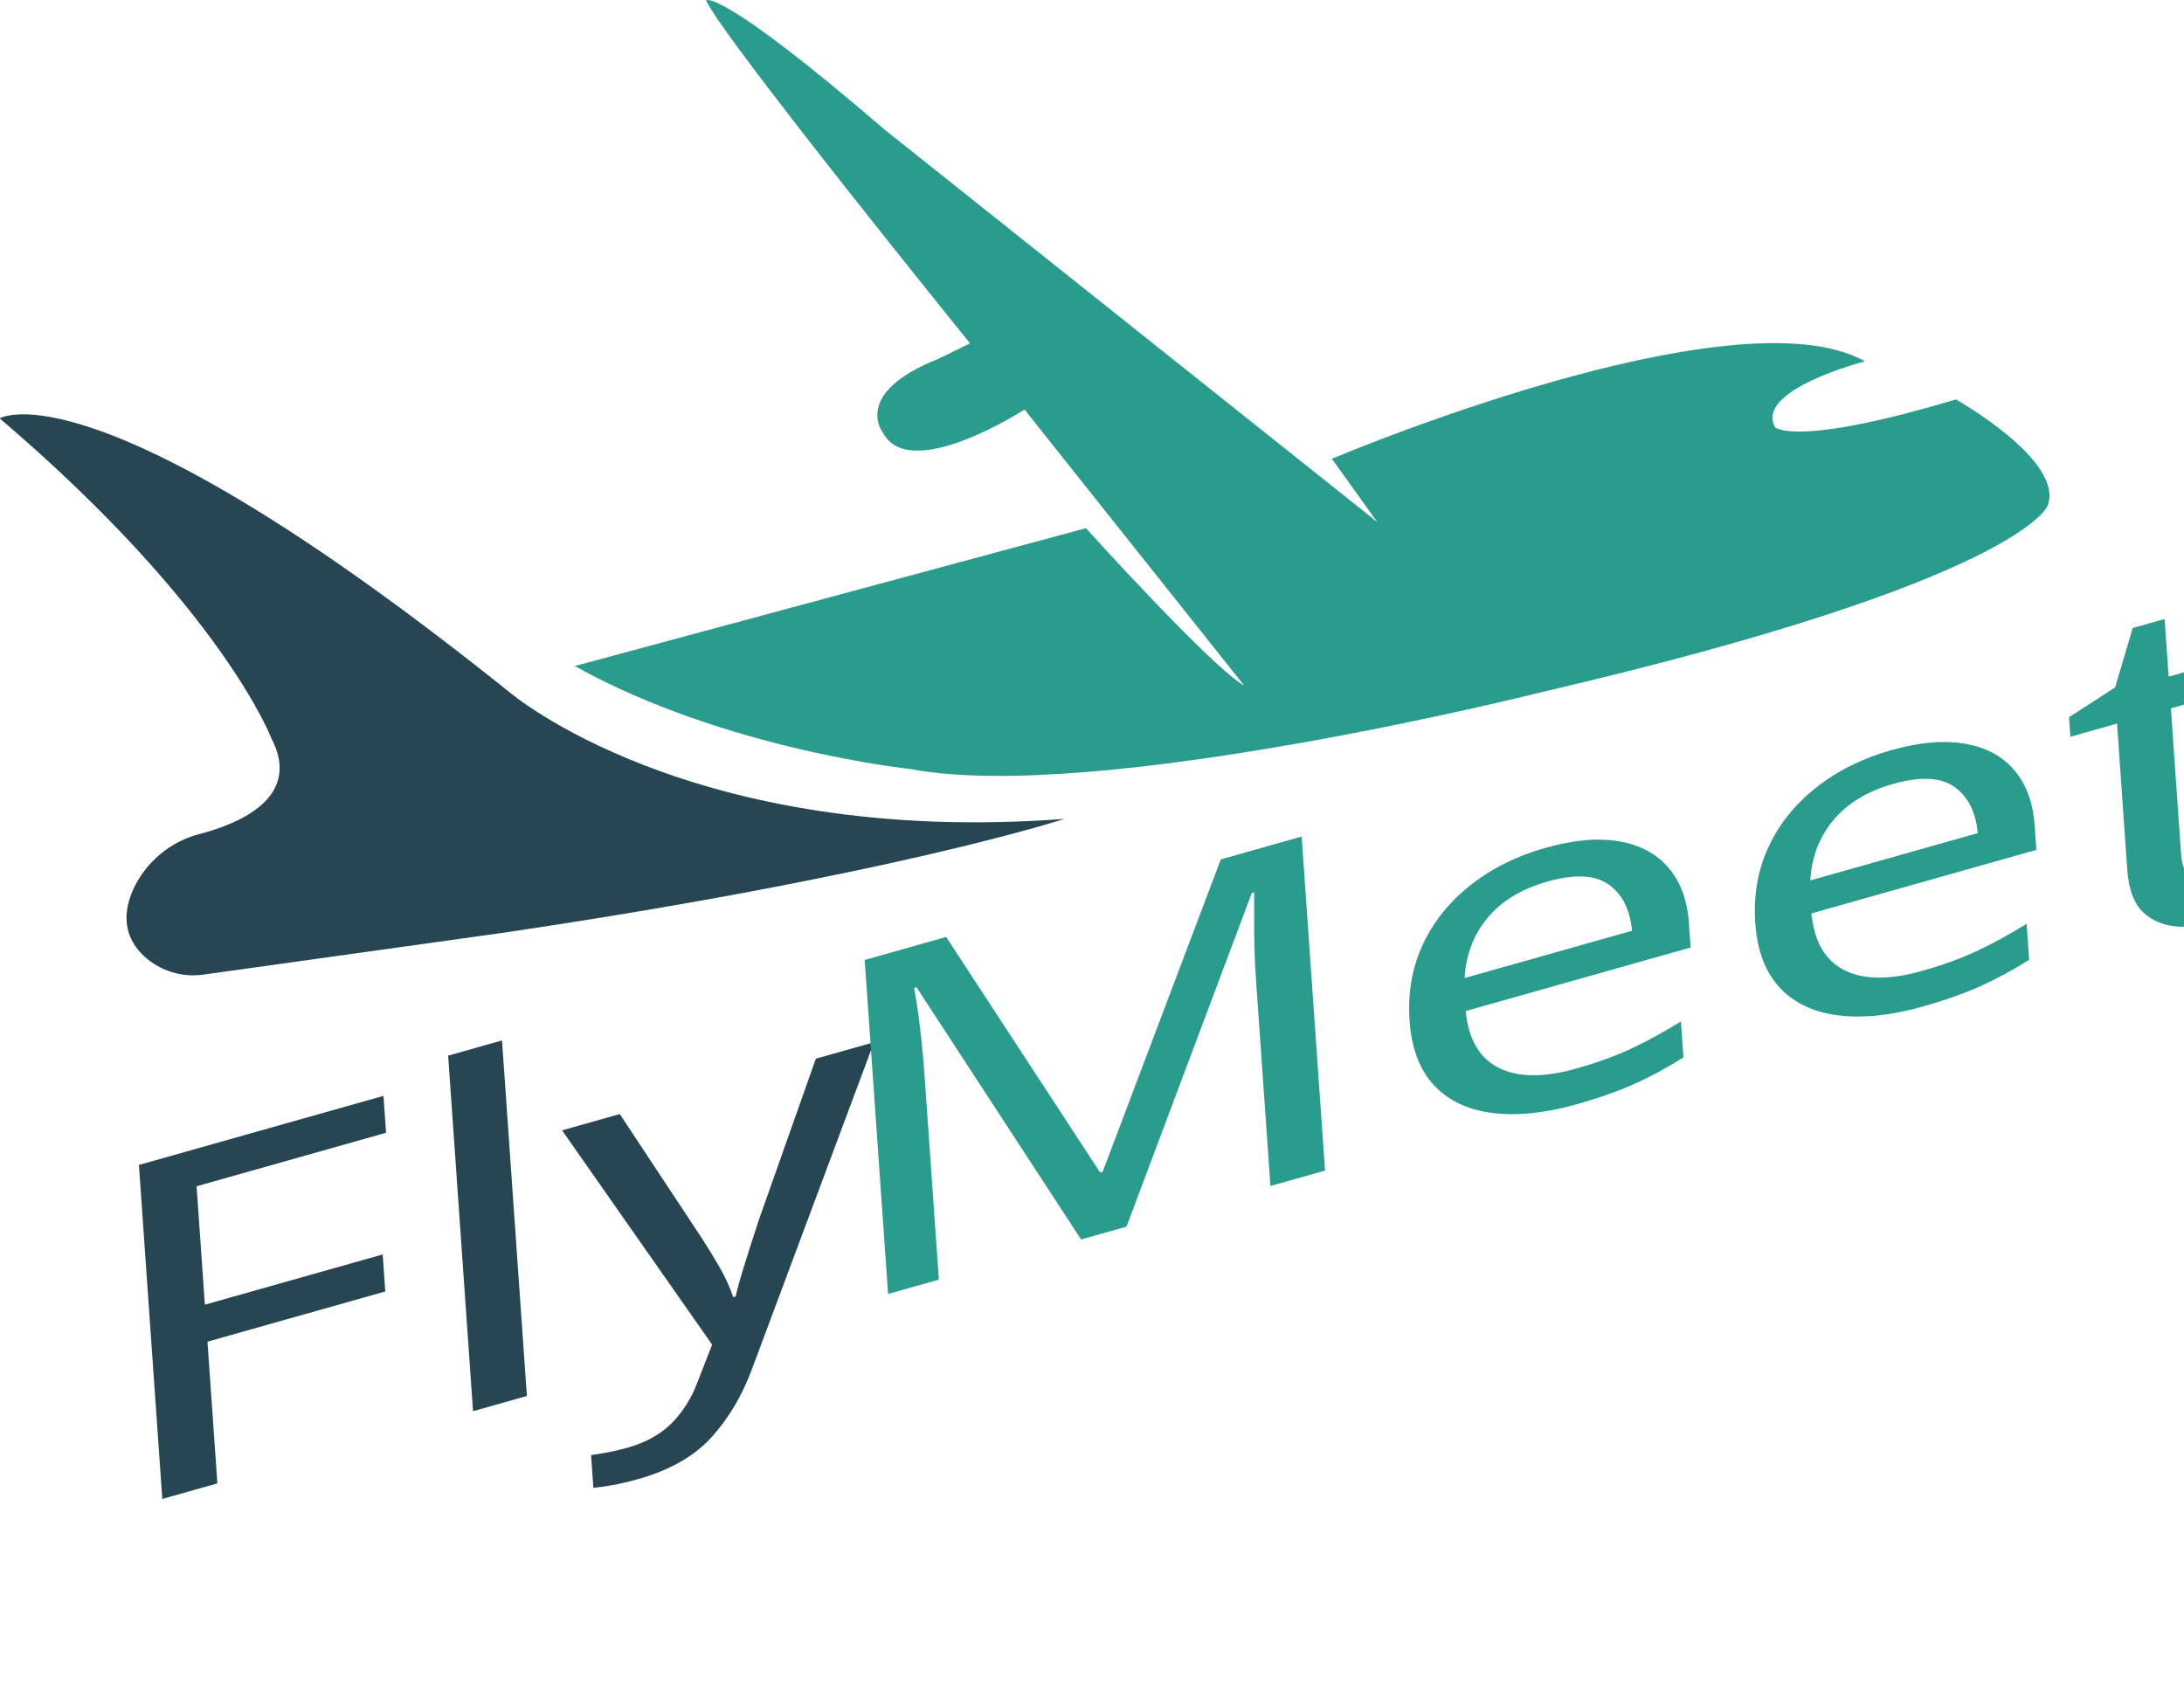
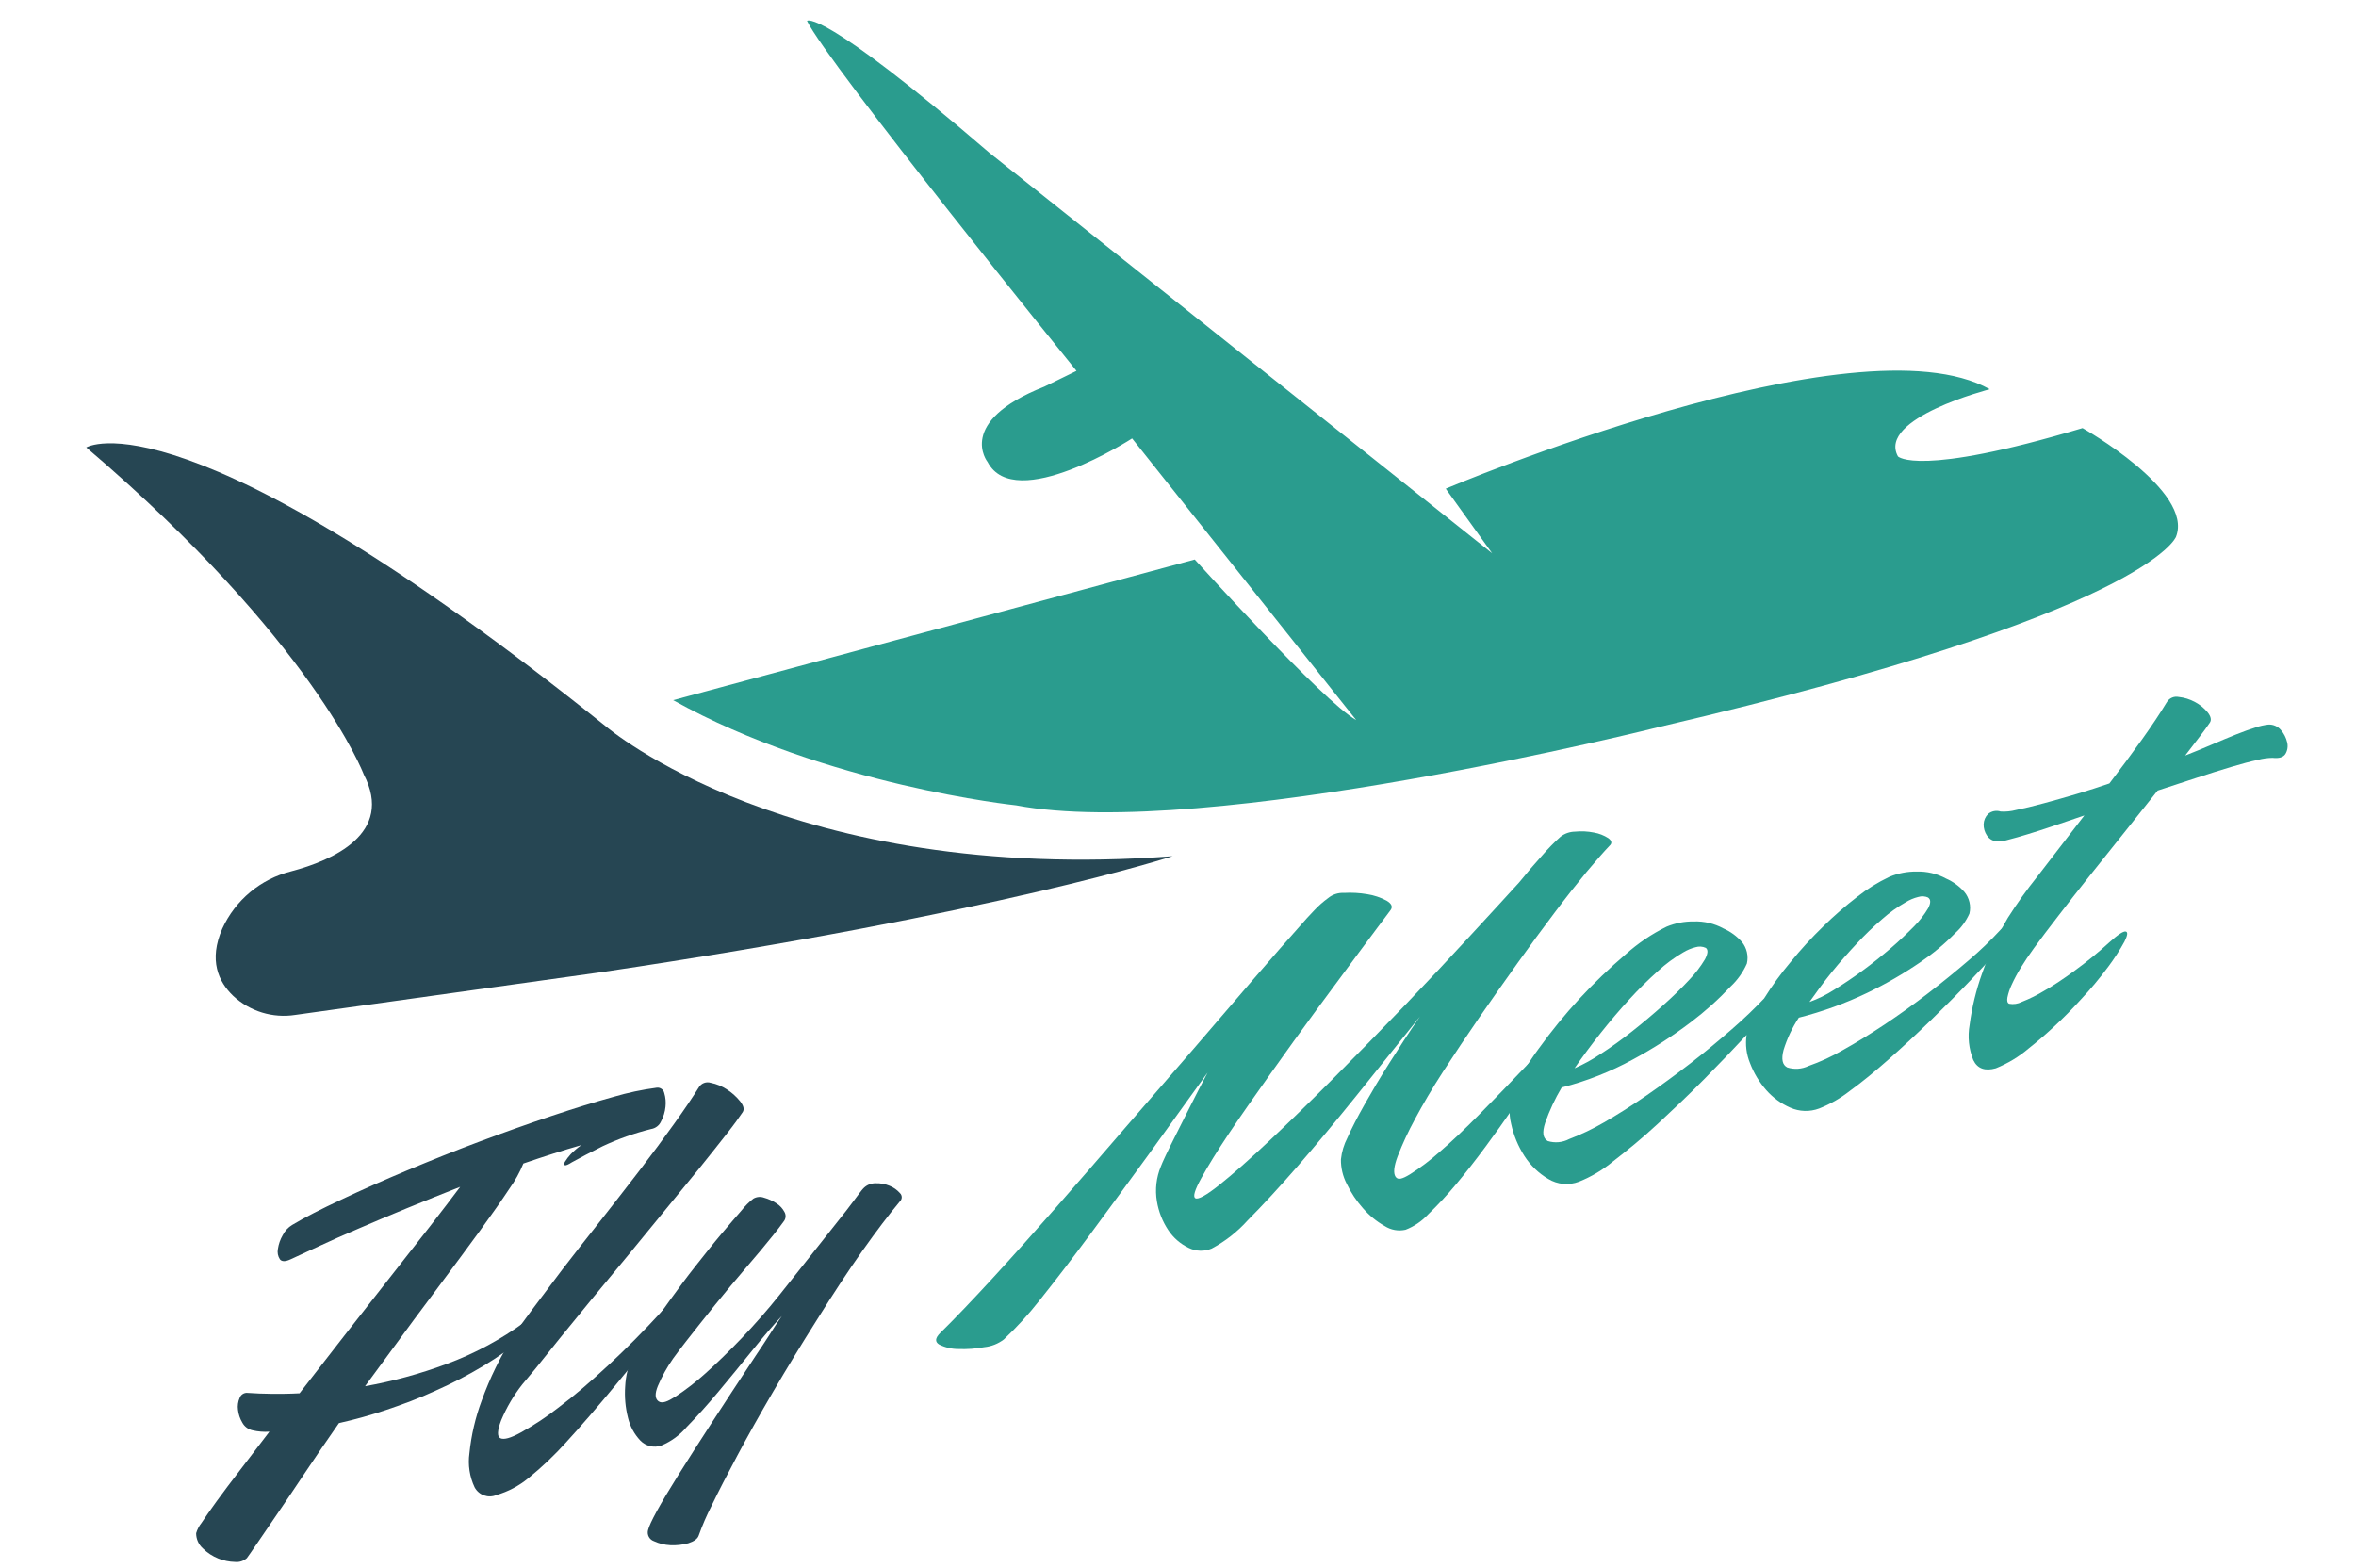
- <svg xmlns="http://www.w3.org/2000/svg" id="Livello_1" data-name="Livello 1" version="1.1" viewBox="0 0 291.36 226.64">
+ <svg xmlns="http://www.w3.org/2000/svg" id="Livello_1" data-name="Livello 1" version="1.1" viewBox="0 0 308 205">
  <defs>
-     <style>.cls-1,.cls-3{fill:#264653;}.cls-2{fill:#2a9c8e;}.cls-3{font-size:62.42px;font-family:AirwaysPERSONALUSEONLY, Airways PERSONAL USE ONLY;}</style>
+     <style>.cls-1{fill:#264653;}.cls-2{fill:#2a9c8e;}</style>
  </defs>
-   <path class="cls-1" d="M153.29,111.94s-22.64,7.46-74.79,15.18l-39.89,5.57a9.71,9.71,0,0,1-8.13-2.49c-1.92-1.84-3.23-4.66-1.42-8.79a13.5,13.5,0,0,1,9-7.49c5.37-1.42,13.51-4.92,9.49-12.68,0,0-6.56-17.41-36.27-42.74,0,0,12.6-7.89,67.94,36.48C79.26,95,103.25,115.69,153.29,111.94Z" transform="translate(-11.32 -2.68)" />
-   <path class="cls-2" d="M88,91.54l68.19-18.39s16.73,18.53,21.11,21L148,57.32s-15.32,9.92-18.9,3.07c0,0-4.2-5.25,7.42-9.84l4.21-2.06S108.05,8.11,105.5,2.73c0,0,1.63-1.86,23.88,17.28l65.69,52.33L189,63.89s53.72-22.76,71.12-13c0,0-14.75,3.78-12,8.78,0,0,2.53,2.77,24.13-3.7,0,0,14.58,8.2,12.22,14.21,0,0-3.53,9.94-67.34,24.81,0,0-59.53,15-84.3,10.3C132.85,105.29,108,102.71,88,91.54Z" transform="translate(-11.32 -2.68)" />
-   <text class="cls-3" transform="matrix(1.31, -0.37, 0.07, 1, 13.71, 202.23)">Fly<tspan class="cls-2" x="73.91" y="0">Meet</tspan>
-   </text>
+   <path class="cls-1" d="M153.29,111.94s-22.64,7.46-74.79,15.18l-39.89,5.57a9.71,9.71,0,0,1-8.13-2.49c-1.92-1.84-3.23-4.66-1.42-8.79a13.5,13.5,0,0,1,9-7.49c5.37-1.42,13.51-4.92,9.49-12.68,0,0-6.56-17.41-36.27-42.74,0,0,12.6-7.89,67.94,36.48C79.26,95,103.25,115.69,153.29,111.94Z" />
+   <path class="cls-2" d="M88,91.54l68.19-18.39s16.73,18.53,21.11,21L148,57.32s-15.32,9.92-18.9,3.07c0,0-4.2-5.25,7.42-9.84l4.21-2.06S108.05,8.11,105.5,2.73c0,0,1.63-1.86,23.88,17.28l65.69,52.33L189,63.89s53.72-22.76,71.12-13c0,0-14.75,3.78-12,8.78,0,0,2.53,2.77,24.13-3.7,0,0,14.58,8.2,12.22,14.21,0,0-3.53,9.94-67.34,24.81,0,0-59.53,15-84.3,10.3C132.85,105.29,108,102.71,88,91.54Z" />
+   <path class="cls-1" d="M33,187a2,2,0,0,1-1.32-1,4.2,4.2,0,0,1-.57-1.68,2.89,2.89,0,0,1,.22-1.56,1,1,0,0,1,1.08-.65c1,.07,2,.11,3.13.12s2.35,0,3.62-.07q2.91-3.75,5.93-7.63t5.86-7.48q2.84-3.6,5.21-6.65t4-5.23q-3.57,1.4-7,2.81t-6.27,2.64q-2.88,1.23-5.17,2.3L38,164.64c-.7.33-1.17.32-1.41,0a1.8,1.8,0,0,1-.26-1.35,5,5,0,0,1,.63-1.8,3.25,3.25,0,0,1,1.24-1.34c1.65-1,3.8-2.08,6.43-3.32s5.49-2.51,8.57-3.8,6.25-2.57,9.52-3.79,6.4-2.34,9.39-3.34,5.67-1.83,8.07-2.49a36.84,36.84,0,0,1,5.66-1.2.89.89,0,0,1,1,.7,4.47,4.47,0,0,1,.16,1.79,5.11,5.11,0,0,1-.58,1.91,1.71,1.71,0,0,1-1.3,1,34.61,34.61,0,0,0-6.34,2.25q-2.34,1.17-4,2.09c-.48.31-.79.44-.93.4s-.14-.2,0-.45a6.79,6.79,0,0,1,.76-1A10.19,10.19,0,0,1,76,149.71q-1.89.54-3.75,1.14c-1.26.4-2.53.82-3.83,1.27a16,16,0,0,1-1.82,3.28q-1.47,2.23-3.83,5.47t-5.45,7.37q-3.09,4.11-6.6,8.92l-3,4.08a61.45,61.45,0,0,0,10.63-2.9,41.76,41.76,0,0,0,10.28-5.52,5.74,5.74,0,0,1,1.72-1c.36-.08.53,0,.51.2a2.36,2.36,0,0,1-.55,1,9.93,9.93,0,0,1-1.56,1.58,41.94,41.94,0,0,1-5.59,4,55.73,55.73,0,0,1-6.24,3.23c-2.15,1-4.3,1.79-6.44,2.51a61.76,61.76,0,0,1-6.17,1.72q-2.43,3.48-4.47,6.54t-3.63,5.38l-2.61,3.82c-.68,1-1.13,1.64-1.33,1.91a2,2,0,0,1-1.55.5,6.21,6.21,0,0,1-2.19-.45,6.08,6.08,0,0,1-2-1.31,2.67,2.67,0,0,1-.89-2,3.92,3.92,0,0,1,.7-1.34c.48-.73,1.15-1.68,2-2.86s1.88-2.53,3.06-4.07,2.44-3.21,3.82-5A7.34,7.34,0,0,1,33,187Z" />
+   <path class="cls-1" d="M97.08,145.42c-.41.62-1.1,1.58-2.1,2.85s-2.17,2.76-3.53,4.44L87,158.15q-2.39,2.94-4.85,5.92t-4.81,5.81Q75,172.72,73.16,175L70,178.94,68.28,181a20.06,20.06,0,0,0-2.76,4.69c-.52,1.36-.55,2.14-.1,2.35s1.31,0,2.7-.77a37,37,0,0,0,5-3.33c2-1.49,4.09-3.3,6.41-5.45s4.65-4.49,7-7.06a7.06,7.06,0,0,1,1.26-1.09,6,6,0,0,1,1.21-.66c.32-.11.5-.09.54.07s-.15.49-.56,1l-8.46,10.28q-3.62,4.39-6.44,7.46a43.46,43.46,0,0,1-5,4.76,11.66,11.66,0,0,1-4.18,2.21,2.24,2.24,0,0,1-2.85-1,7.86,7.86,0,0,1-.68-4.47,27.75,27.75,0,0,1,1.61-6.9,43.44,43.44,0,0,1,4.1-8.37q.67-1.08,2.43-3.42t4-5.32c1.53-2,3.18-4.08,4.94-6.32s3.47-4.44,5.13-6.6,3.17-4.21,4.54-6.12,2.45-3.51,3.25-4.8a1.34,1.34,0,0,1,1.55-.57,5.88,5.88,0,0,1,2.14.89A7.16,7.16,0,0,1,96.77,144C97.23,144.59,97.33,145.05,97.08,145.42Z" />
+   <path class="cls-1" d="M112.82,155.42a2.16,2.16,0,0,1,1.62-.72,4.38,4.38,0,0,1,1.85.33,3.52,3.52,0,0,1,1.35.95.74.74,0,0,1,0,1.1q-2.16,2.58-4.89,6.44t-6,9.11q-3,4.74-5.66,9.29t-4.68,8.35c-1.35,2.52-2.48,4.72-3.38,6.58a32.61,32.61,0,0,0-1.69,3.91q-.21.63-1.35,1a7.48,7.48,0,0,1-2.36.26,5.81,5.81,0,0,1-2.15-.53,1.2,1.2,0,0,1-.77-1.41q.33-1.42,3.93-7.17t10.17-15.69c.66-1,1.25-1.85,1.78-2.7s1.06-1.67,1.62-2.46c-1.14,1.21-2.44,2.73-3.9,4.54s-2.92,3.59-4.38,5.34-2.86,3.3-4.18,4.65a8.68,8.68,0,0,1-3.29,2.4,2.62,2.62,0,0,1-2.75-.65,6.56,6.56,0,0,1-1.62-3,12.93,12.93,0,0,1-.36-4.09,10.57,10.57,0,0,1,1-4,28,28,0,0,1,1.91-3.11c.89-1.29,1.86-2.67,2.93-4.14s2.18-3,3.36-4.48,2.28-2.9,3.34-4.15,1.95-2.3,2.7-3.15a8.91,8.91,0,0,1,1.52-1.51,1.65,1.65,0,0,1,1.4-.12,5.71,5.71,0,0,1,1.59.72,3,3,0,0,1,1.08,1.16,1.09,1.09,0,0,1-.12,1.24c-.76,1.06-1.78,2.32-3,3.78s-2.57,3-3.93,4.64-2.7,3.28-4,4.93S89,176.22,88,177.61a19.48,19.48,0,0,0-2,3.6c-.41,1-.38,1.67.09,2s1.16.05,2.25-.64a32.54,32.54,0,0,0,3.87-3q2.24-2,4.8-4.67c1.71-1.8,3.34-3.65,4.87-5.57l4.1-5.17,3.34-4.22c1-1.23,1.75-2.23,2.33-3S112.61,155.64,112.82,155.42Z" />
+   <path class="cls-2" d="M131.22,175.13a5.06,5.06,0,0,1-2.55,1,15.34,15.34,0,0,1-3.4.24,5.53,5.53,0,0,1-2.5-.59c-.57-.35-.52-.85.15-1.51q2.89-2.85,6.84-7.15c2.64-2.87,5.43-6,8.36-9.33s5.93-6.81,9-10.37L156,137.17l7.87-9.16q3.62-4.2,6-6.86c.67-.78,1.32-1.49,1.94-2.13a12.75,12.75,0,0,1,1.81-1.6,3,3,0,0,1,2.07-.68,13.56,13.56,0,0,1,3.05.17,7.93,7.93,0,0,1,2.52.84c.66.39.84.79.54,1.22-1,1.35-2.4,3.19-4.12,5.52s-3.6,4.86-5.61,7.59-4,5.51-6,8.33-3.82,5.4-5.39,7.75-2.77,4.3-3.63,5.86-1.13,2.44-.78,2.64,1.4-.35,3.16-1.76,3.94-3.33,6.52-5.76,5.42-5.19,8.51-8.3,6.14-6.22,9.15-9.36,5.83-6.14,8.46-9,4.81-5.21,6.51-7.09q1.62-2,3.05-3.57A26.24,26.24,0,0,1,204,109.4a3.16,3.16,0,0,1,1.91-.67,8.38,8.38,0,0,1,2.46.12,5,5,0,0,1,1.88.73c.47.34.52.68.16,1q-1.09,1.14-3,3.42c-1.25,1.52-2.65,3.29-4.17,5.31s-3.15,4.22-4.84,6.59-3.38,4.76-5.05,7.18-3.23,4.77-4.68,7-2.69,4.36-3.7,6.25a41.38,41.38,0,0,0-2.25,4.83c-.5,1.33-.59,2.22-.28,2.69s.88.29,1.89-.32a29.09,29.09,0,0,0,3.84-2.9q2.33-2,5.29-5t6.3-6.52a11.38,11.38,0,0,1,1.68-1.59,2.48,2.48,0,0,1,1-.51c.22,0,.32.1.28.37a2.67,2.67,0,0,1-.51,1c-.31.39-.85,1.18-1.63,2.37s-1.72,2.58-2.8,4.16-2.28,3.25-3.57,5-2.59,3.41-3.87,4.94a48.58,48.58,0,0,1-3.65,3.93,7.9,7.9,0,0,1-2.94,2,3.59,3.59,0,0,1-2.74-.49,10.78,10.78,0,0,1-2.82-2.31,13.73,13.73,0,0,1-2.13-3.2,6.76,6.76,0,0,1-.76-3.21,8,8,0,0,1,.85-2.82c.55-1.23,1.3-2.69,2.24-4.35s2-3.47,3.25-5.43,2.55-4,4-6.08q-4.14,5.18-8.25,10.28t-7.73,9.28c-2.43,2.79-4.61,5.15-6.56,7.11a17.16,17.16,0,0,1-4.7,3.68,3.62,3.62,0,0,1-3-.09,6.59,6.59,0,0,1-2.66-2.3,9.67,9.67,0,0,1-1.5-3.79,8.29,8.29,0,0,1,.52-4.56c.19-.52.84-1.92,2-4.21s2.49-5,4.11-8.06l-7.76,10.78q-4,5.51-7.58,10.35T135.91,170A45.88,45.88,0,0,1,131.22,175.13Z" />
+   <path class="cls-2" d="M254.4,114.86a6.91,6.91,0,0,1,2.41,1.76,3.26,3.26,0,0,1,.65,2.83A7.58,7.58,0,0,1,255.6,122a29.64,29.64,0,0,1-4.57,3.81,52.63,52.63,0,0,1-6.93,4,47.91,47.91,0,0,1-8.94,3.24,16.5,16.5,0,0,0-2,4.24c-.31,1.19-.15,1.94.49,2.27a3.76,3.76,0,0,0,2.77-.19,26,26,0,0,0,4.48-2.07q2.56-1.42,5.48-3.36c1.93-1.29,3.84-2.66,5.71-4.1s3.64-2.88,5.29-4.3a45.43,45.43,0,0,0,4.1-3.93c1.24-1.33,2.14-2,2.69-2.13s.47.39-.24,1.43a24.91,24.91,0,0,1-2.22,2.79c-1.14,1.3-2.49,2.77-4.07,4.43s-3.31,3.4-5.18,5.22-3.72,3.53-5.53,5.13-3.51,3-5.12,4.16a15.87,15.87,0,0,1-4,2.29,5,5,0,0,1-3.76-.11,9,9,0,0,1-3.15-2.3,11.48,11.48,0,0,1-2.11-3.5,7,7,0,0,1-.46-3.71c-1.6,1.73-3.43,3.63-5.48,5.72s-4.09,4-6.13,5.9-4,3.48-5.83,4.9a16.75,16.75,0,0,1-4.48,2.67,4.56,4.56,0,0,1-4-.36,9.33,9.33,0,0,1-3.12-3,12.68,12.68,0,0,1-1.74-4.21,6.74,6.74,0,0,1,.23-4,28.86,28.86,0,0,1,3.39-5.85,69.51,69.51,0,0,1,5.34-6.54,71.22,71.22,0,0,1,6-5.76,23.66,23.66,0,0,1,5.37-3.63,9,9,0,0,1,3.54-.68,7.56,7.56,0,0,1,3.89.92,7,7,0,0,1,2.41,1.76,3.3,3.3,0,0,1,.65,2.83,9.17,9.17,0,0,1-2.13,3,41.41,41.41,0,0,1-5.18,4.65,57.5,57.5,0,0,1-7.58,4.88,39.77,39.77,0,0,1-9.32,3.67A25.32,25.32,0,0,0,202,146.8c-.41,1.26-.3,2,.33,2.38a3.67,3.67,0,0,0,2.81-.26,31.29,31.29,0,0,0,4.56-2.18c1.73-1,3.58-2.16,5.55-3.52s3.9-2.78,5.82-4.26,3.72-3,5.36-4.42,3.05-2.8,4.19-4a41.4,41.4,0,0,1,3.46-4.76q2-2.46,4.26-4.65a48.94,48.94,0,0,1,4.48-3.9,21.7,21.7,0,0,1,4.2-2.6,8.93,8.93,0,0,1,3.53-.68A7.54,7.54,0,0,1,254.4,114.86ZM223,123.93a1.85,1.85,0,0,0-1.34-.09,5.9,5.9,0,0,0-1.62.68,19.09,19.09,0,0,0-3.29,2.43,51.8,51.8,0,0,0-3.74,3.7q-1.9,2.07-3.78,4.44t-3.39,4.58a21.54,21.54,0,0,0,3.45-1.9q2-1.29,4.09-2.94t4.05-3.41c1.31-1.17,2.44-2.28,3.4-3.31a15.1,15.1,0,0,0,2.06-2.69C223.28,124.67,223.32,124.17,223,123.93Zm29.1-6.57a1.83,1.83,0,0,0-1.33-.09,5.66,5.66,0,0,0-1.62.68,18.2,18.2,0,0,0-3.1,2.22,41,41,0,0,0-3.32,3.2c-1.11,1.18-2.21,2.43-3.28,3.75s-2,2.62-2.9,3.88a16,16,0,0,0,3.22-1.59q1.83-1.12,3.74-2.52c1.27-.93,2.49-1.91,3.67-2.92s2.2-2,3.06-2.87a12,12,0,0,0,1.83-2.36Q252.6,117.72,252.07,117.36Z" />
+   <path class="cls-2" d="M261.55,106.1a6.38,6.38,0,0,0,2-.2c1-.2,2.22-.49,3.61-.87s2.84-.78,4.37-1.24,2.93-.91,4.23-1.36q2.3-3,4.27-5.76t3.25-4.89a1.46,1.46,0,0,1,1.54-.66,5.62,5.62,0,0,1,2.12.66,5.36,5.36,0,0,1,1.68,1.37c.42.53.51,1,.26,1.35-.36.53-.8,1.14-1.34,1.84s-1.16,1.52-1.87,2.44c1.19-.47,2.35-.94,3.48-1.43s2.19-.93,3.16-1.32,1.83-.69,2.56-.92a8,8,0,0,1,1.68-.38,2,2,0,0,1,1.63.71,3.75,3.75,0,0,1,.82,1.61,2,2,0,0,1-.23,1.53c-.28.43-.84.6-1.68.5a7.85,7.85,0,0,0-1.93.27c-1,.21-2.12.52-3.48.92s-2.85.88-4.48,1.41l-5.13,1.68c-1.38,1.75-2.85,3.59-4.41,5.54l-4.53,5.67q-2.19,2.75-4.06,5.19c-1.25,1.62-2.3,3-3.17,4.2-.66.91-1.24,1.77-1.74,2.59a19.8,19.8,0,0,0-1.18,2.21,7.35,7.35,0,0,0-.55,1.65c-.08.45,0,.72.22.82a2.54,2.54,0,0,0,1.65-.24,19,19,0,0,0,3-1.49q1.76-1,3.94-2.61a52.51,52.51,0,0,0,4.53-3.7c1.1-1,1.81-1.46,2.12-1.4s.25.5-.16,1.32a28.18,28.18,0,0,1-2.11,3.27,48.17,48.17,0,0,1-3.66,4.37,56.93,56.93,0,0,1-6.77,6.34,15.58,15.58,0,0,1-4.28,2.58c-1.41.4-2.4.05-2.94-1.07a8.35,8.35,0,0,1-.48-4.62,32.17,32.17,0,0,1,1.62-6.69,41.34,41.34,0,0,1,3.38-7.3,61.18,61.18,0,0,1,3.84-5.38c1.86-2.42,3.91-5.06,6.16-8l-4,1.36c-1.24.42-2.37.78-3.38,1.09s-1.85.55-2.53.72a5.29,5.29,0,0,1-1.36.23,1.69,1.69,0,0,1-1.46-.76,2.53,2.53,0,0,1-.44-1.49,2,2,0,0,1,.58-1.34A1.72,1.72,0,0,1,261.55,106.1Z" />
</svg>
